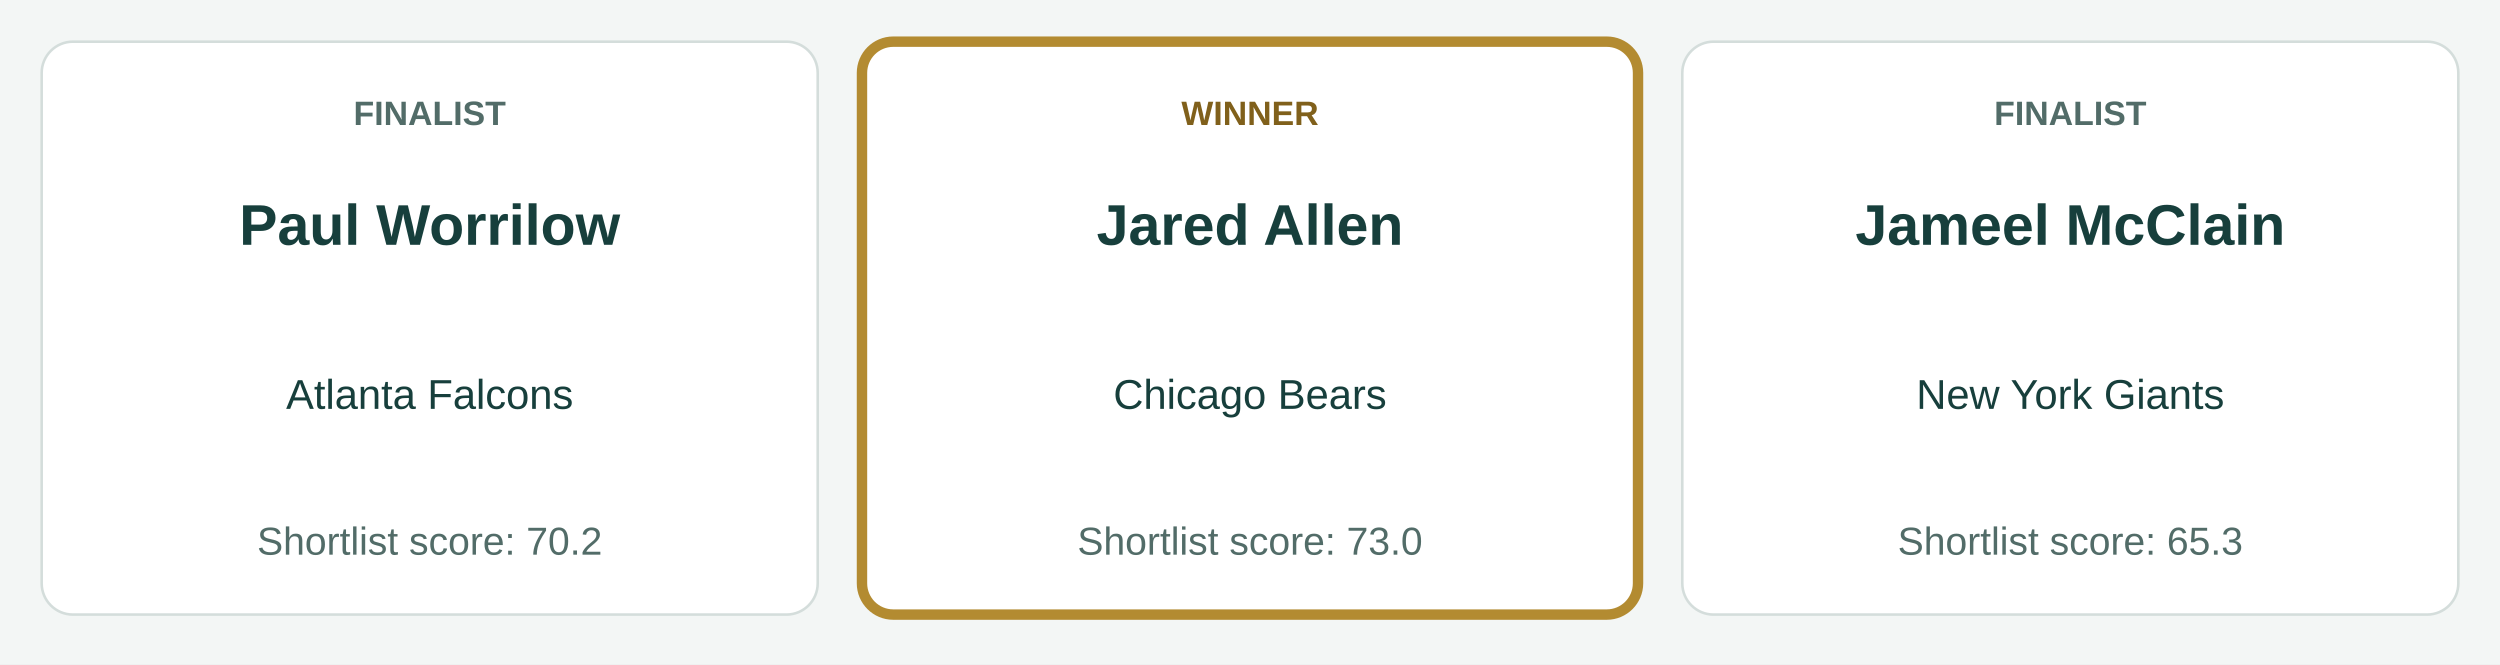
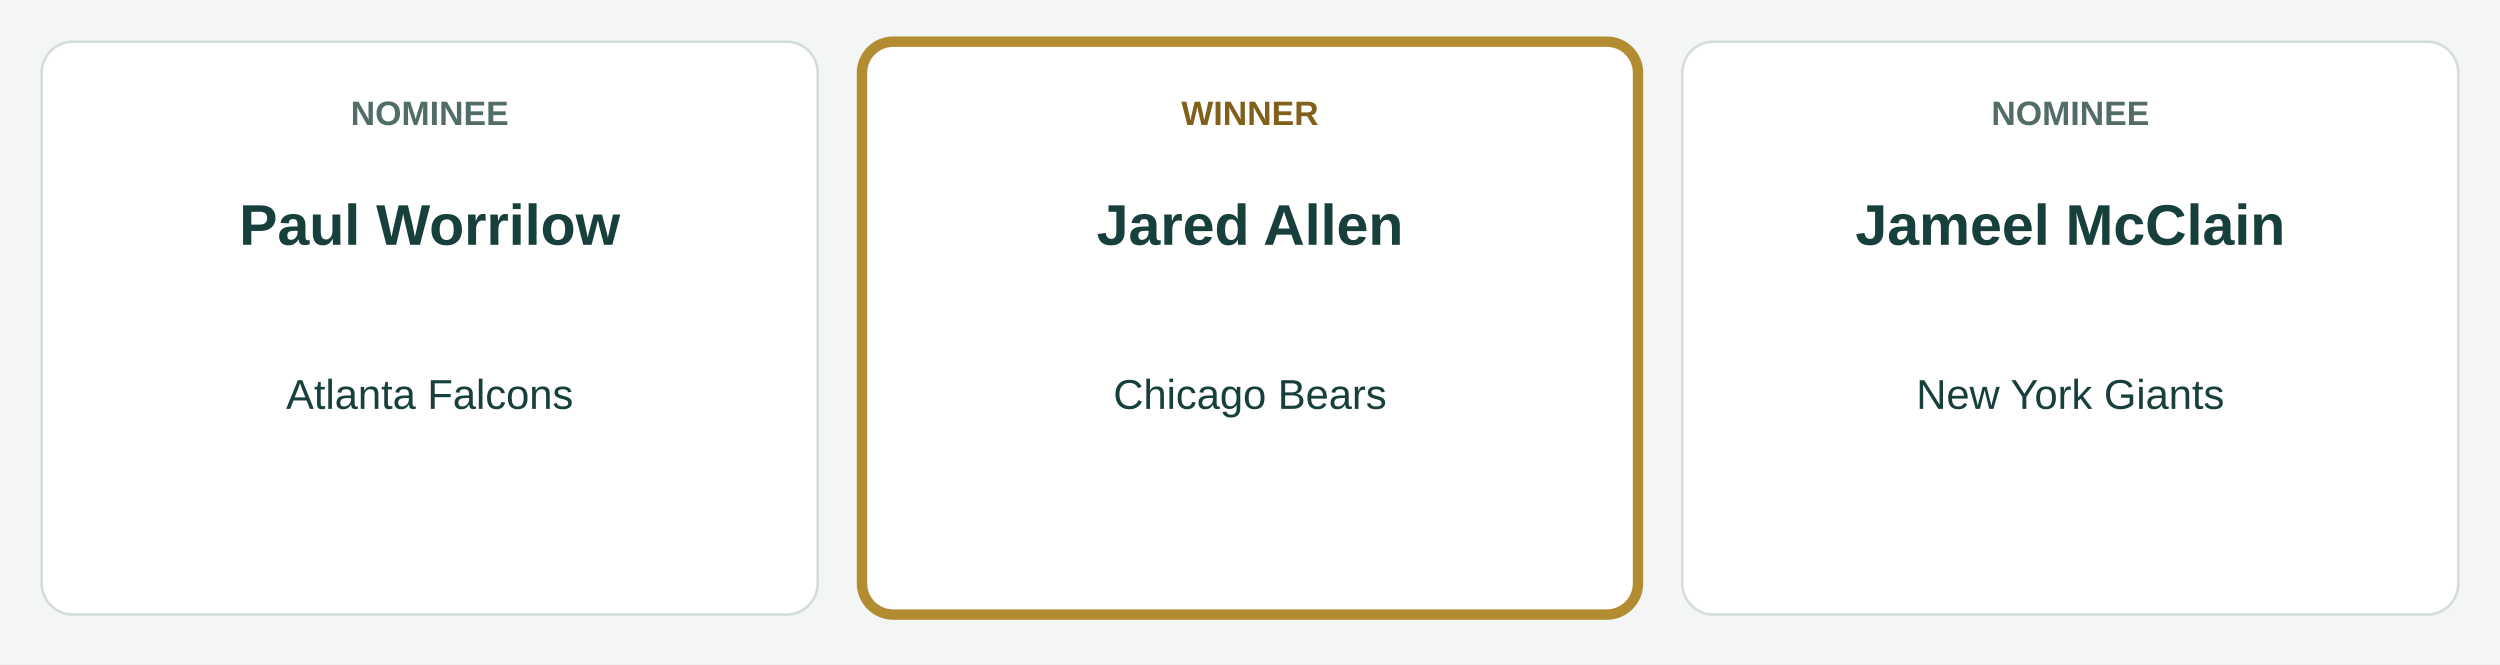
<svg xmlns="http://www.w3.org/2000/svg" viewBox="0 0 960 255" role="img">
  <rect width="960" height="255" fill="#f3f6f5" />
  <rect x="16" y="16" width="298" height="220" rx="12" fill="white" stroke="#d4dddb" stroke-width="1" />
-   <text x="165" y="48" text-anchor="middle" font-family="Arial, sans-serif" font-size="13" fill="#526c68" font-weight="bold">FINALIST</text>
+   <text x="165" y="48" text-anchor="middle" font-family="Arial, sans-serif" font-size="13" fill="#526c68" font-weight="bold">NOMINEE</text>
  <text x="165" y="94" text-anchor="middle" font-family="Arial, sans-serif" font-size="22" fill="#173f3c" font-weight="bold">Paul Worrilow</text>
  <text x="165" y="157" text-anchor="middle" font-family="Arial, sans-serif" font-size="16" fill="#173f3c" font-weight="normal">Atlanta Falcons</text>
-   <text x="165" y="213" text-anchor="middle" font-family="Arial, sans-serif" font-size="15" fill="#526c68" font-weight="normal">Shortlist score: 70.2</text>
  <rect x="331" y="16" width="298" height="220" rx="12" fill="white" stroke="#b38b31" stroke-width="4" />
  <text x="480" y="48" text-anchor="middle" font-family="Arial, sans-serif" font-size="13" fill="#80601b" font-weight="bold">WINNER</text>
  <text x="480" y="94" text-anchor="middle" font-family="Arial, sans-serif" font-size="22" fill="#173f3c" font-weight="bold">Jared Allen</text>
  <text x="480" y="157" text-anchor="middle" font-family="Arial, sans-serif" font-size="16" fill="#173f3c" font-weight="normal">Chicago Bears</text>
-   <text x="480" y="213" text-anchor="middle" font-family="Arial, sans-serif" font-size="15" fill="#526c68" font-weight="normal">Shortlist score: 73.0</text>
  <rect x="646" y="16" width="298" height="220" rx="12" fill="white" stroke="#d4dddb" stroke-width="1" />
-   <text x="795" y="48" text-anchor="middle" font-family="Arial, sans-serif" font-size="13" fill="#526c68" font-weight="bold">FINALIST</text>
+   <text x="795" y="48" text-anchor="middle" font-family="Arial, sans-serif" font-size="13" fill="#526c68" font-weight="bold">NOMINEE</text>
  <text x="795" y="94" text-anchor="middle" font-family="Arial, sans-serif" font-size="22" fill="#173f3c" font-weight="bold">Jameel McClain</text>
  <text x="795" y="157" text-anchor="middle" font-family="Arial, sans-serif" font-size="16" fill="#173f3c" font-weight="normal">New York Giants</text>
-   <text x="795" y="213" text-anchor="middle" font-family="Arial, sans-serif" font-size="15" fill="#526c68" font-weight="normal">Shortlist score: 65.3</text>
</svg>
